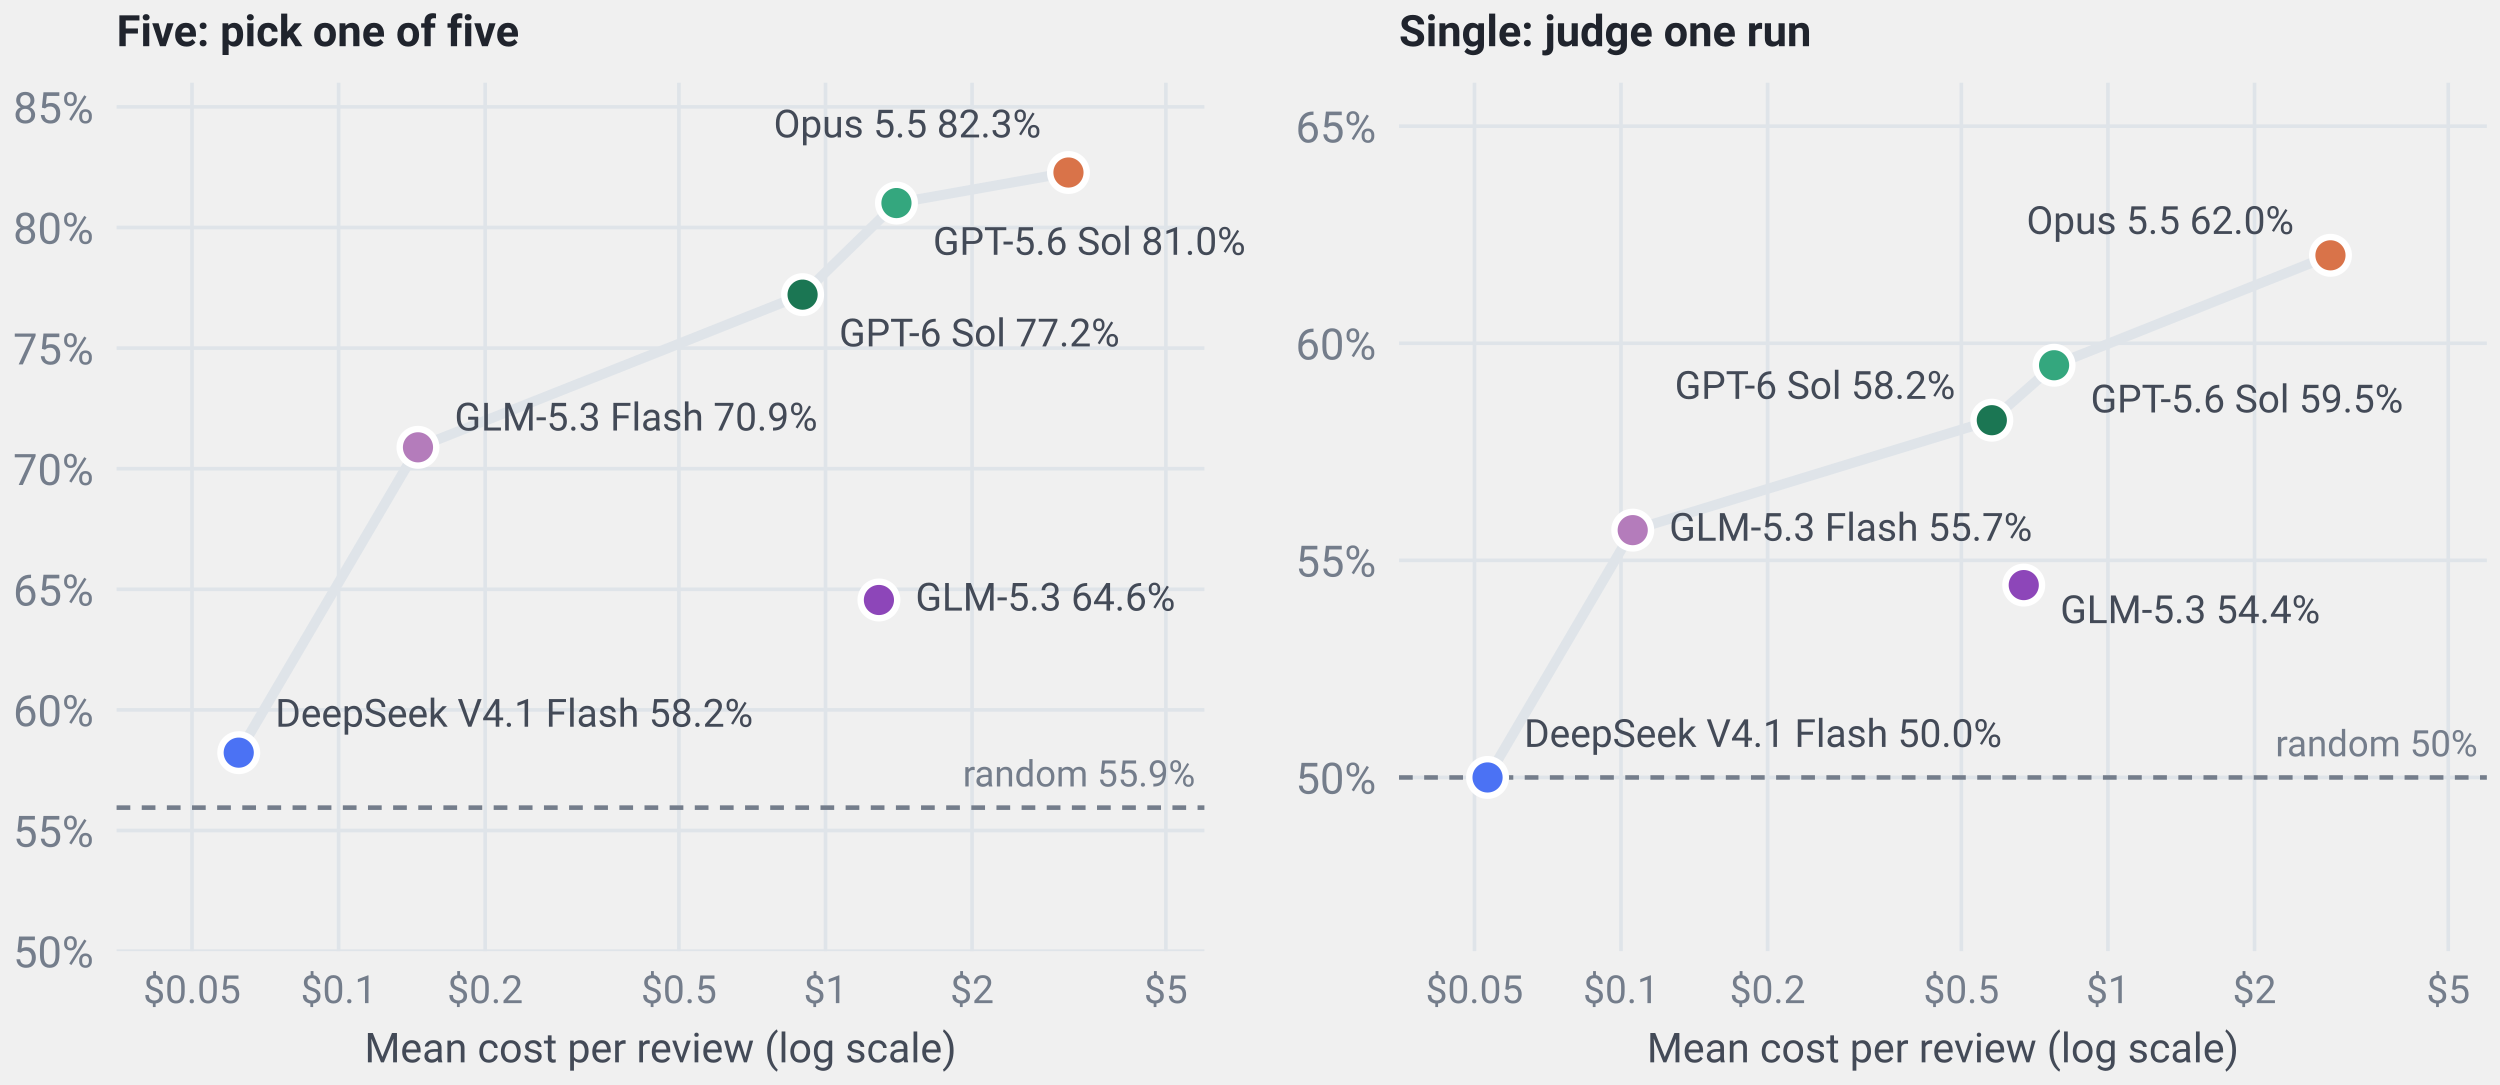
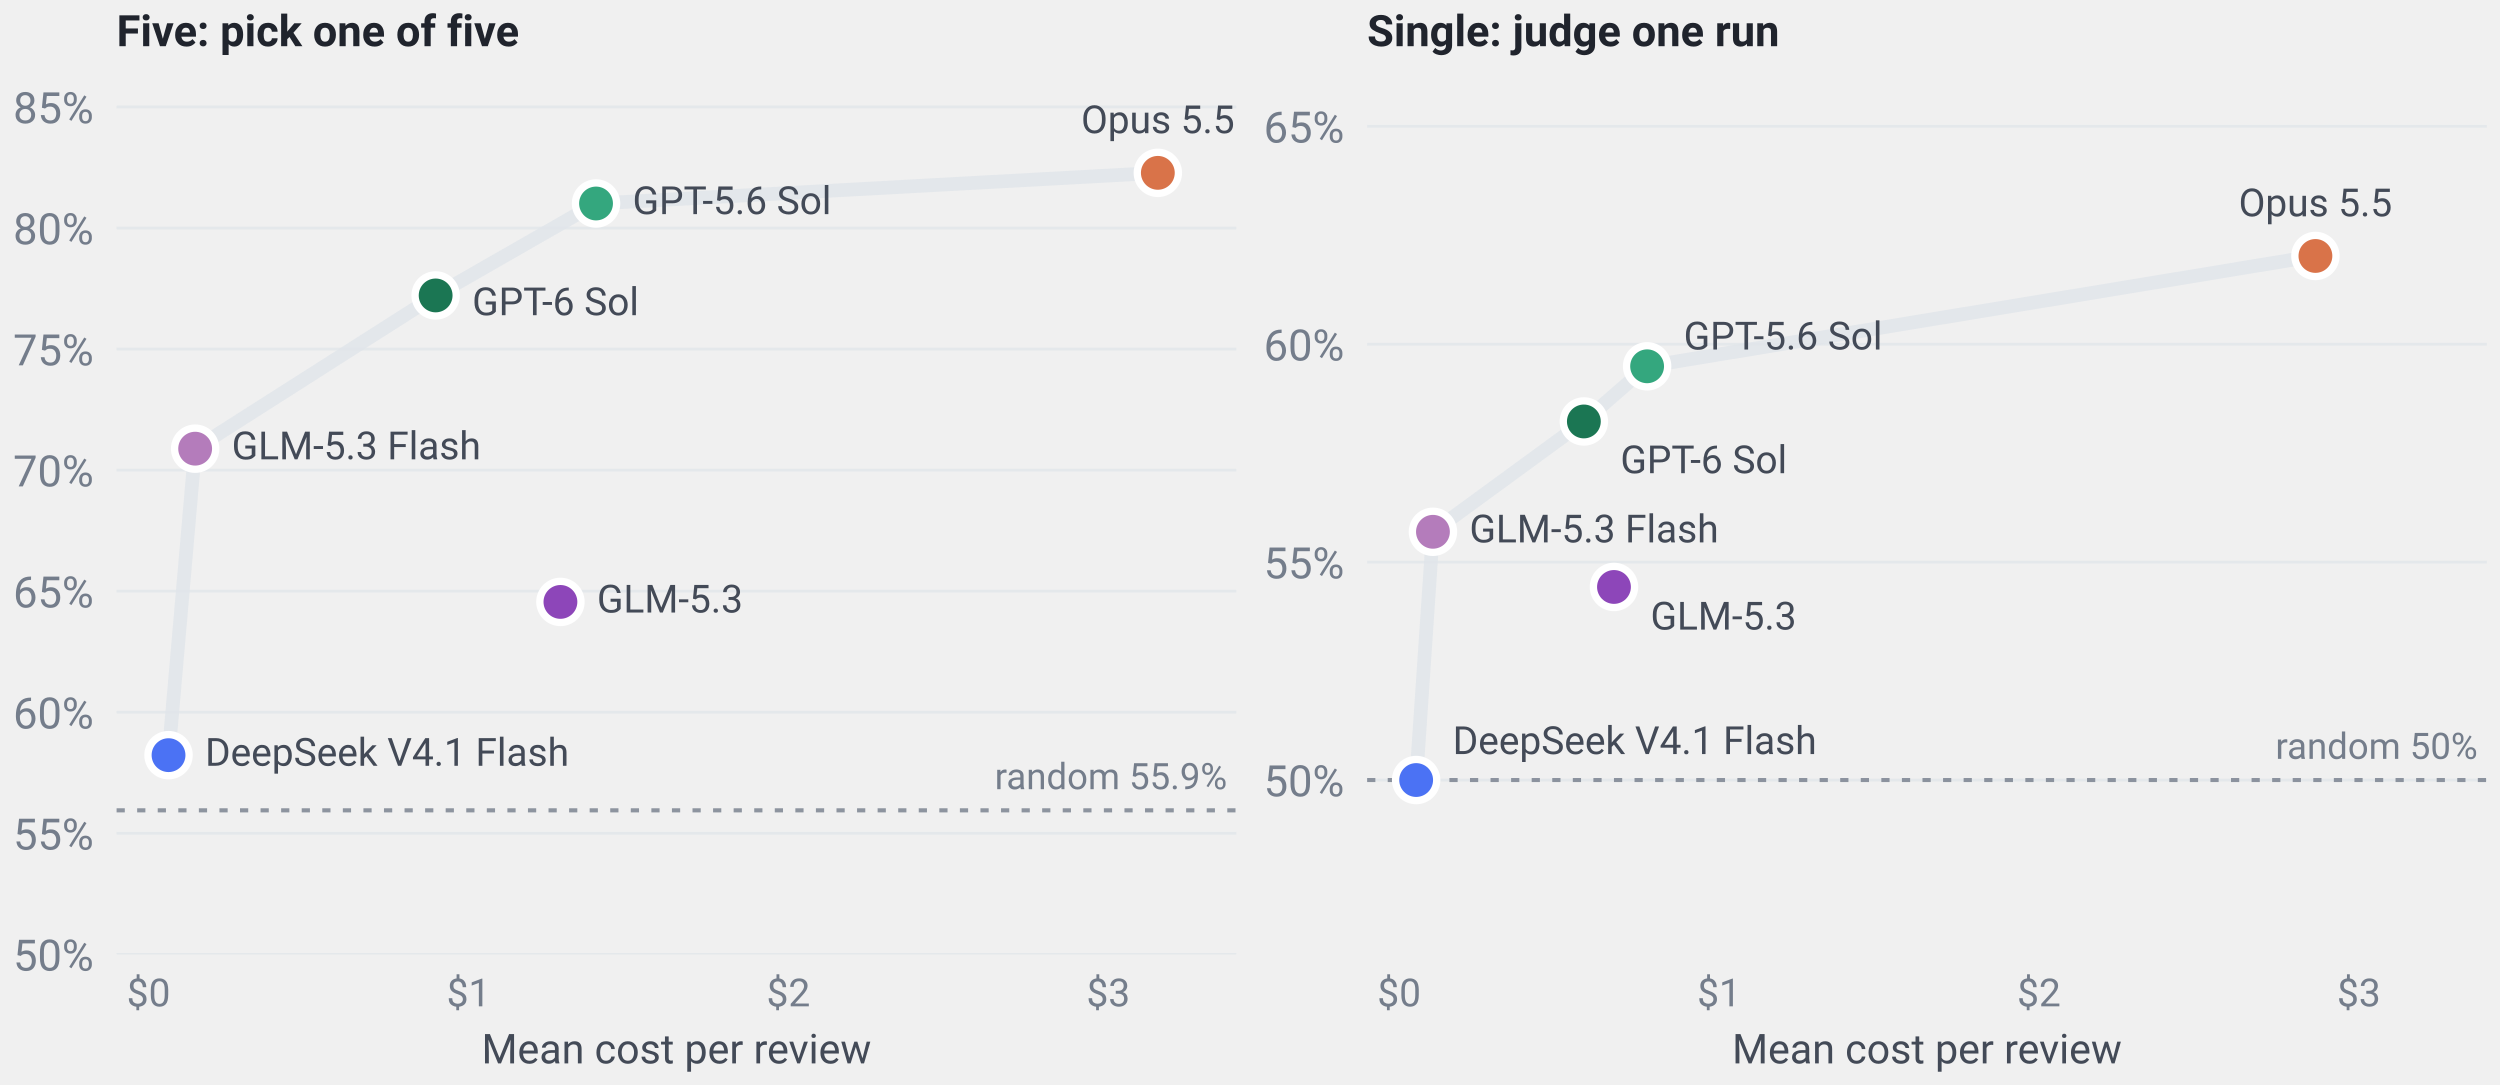
<svg xmlns="http://www.w3.org/2000/svg" xmlns:xlink="http://www.w3.org/1999/xlink" width="546.96pt" height="237.36pt" viewBox="0 0 546.96 237.36" version="1.1">
  <defs>
    <style type="text/css">*{stroke-linejoin: round; stroke-linecap: butt}</style>
  </defs>
  <g id="figure_1">
    <g id="patch_1">
      <path d="M 0 237.36  L 546.96 237.36  L 546.96 0  L 0 0  L 0 237.36  z " style="fill: none" />
    </g>
    <g id="axes_1">
      <g id="patch_2">
-         <path d="M 25.508 208.092  L 263.504 208.092  L 263.504 18.103  L 25.508 18.103  L 25.508 208.092  z " style="fill: none" />
+         <path d="M 25.508 208.8  L 270.48 208.8  L 270.48 18.103  L 25.508 18.103  L 25.508 208.8  z " style="fill: none" />
      </g>
      <g id="matplotlib.axis_1">
        <g id="xtick_1">
-           <g id="line2d_1">
-             <path d="M 42.01 208.092  L 42.01 18.103  " clip-path="url(#pd3597e7e5f)" style="fill: none; stroke: #dfe4e9; stroke-width: 0.8; stroke-linecap: square" />
-           </g>
+           <g id="line2d_1" />
+           <g id="text_1">
+             <text style="font-size: 8.5px; font-family: 'Roboto'; text-anchor: middle; fill: #747d8b" x="32.508" y="220.175" transform="rotate(-0 32.50761 220.1748)">$0</text>
+           </g>
+         </g>
+         <g id="xtick_2">
          <g id="line2d_2" />
-           <g id="text_1">
-             <text style="font-size: 8.5px; font-family: 'Roboto'; text-anchor: middle; fill: #747d8b" x="42.01" y="219.467" transform="rotate(-0 42.01004 219.4675)">$0.05</text>
-           </g>
-         </g>
-         <g id="xtick_2">
-           <g id="line2d_3">
-             <path d="M 74.079 208.092  L 74.079 18.103  " clip-path="url(#pd3597e7e5f)" style="fill: none; stroke: #dfe4e9; stroke-width: 0.8; stroke-linecap: square" />
-           </g>
+           <g id="text_2">
+             <text style="font-size: 8.5px; font-family: 'Roboto'; text-anchor: middle; fill: #747d8b" x="102.499" y="220.175" transform="rotate(-0 102.4993 220.1748)">$1</text>
+           </g>
+         </g>
+         <g id="xtick_3">
+           <g id="line2d_3" />
+           <g id="text_3">
+             <text style="font-size: 8.5px; font-family: 'Roboto'; text-anchor: middle; fill: #747d8b" x="172.491" y="220.175" transform="rotate(-0 172.4911 220.1748)">$2</text>
+           </g>
+         </g>
+         <g id="xtick_4">
          <g id="line2d_4" />
-           <g id="text_2">
-             <text style="font-size: 8.5px; font-family: 'Roboto'; text-anchor: middle; fill: #747d8b" x="74.079" y="219.467" transform="rotate(-0 74.07858 219.4675)">$0.1</text>
-           </g>
-         </g>
-         <g id="xtick_3">
-           <g id="line2d_5">
-             <path d="M 106.147 208.092  L 106.147 18.103  " clip-path="url(#pd3597e7e5f)" style="fill: none; stroke: #dfe4e9; stroke-width: 0.8; stroke-linecap: square" />
-           </g>
-           <g id="line2d_6" />
-           <g id="text_3">
-             <text style="font-size: 8.5px; font-family: 'Roboto'; text-anchor: middle; fill: #747d8b" x="106.147" y="219.467" transform="rotate(-0 106.1471 219.4675)">$0.2</text>
-           </g>
-         </g>
-         <g id="xtick_4">
-           <g id="line2d_7">
-             <path d="M 148.539 208.092  L 148.539 18.103  " clip-path="url(#pd3597e7e5f)" style="fill: none; stroke: #dfe4e9; stroke-width: 0.8; stroke-linecap: square" />
-           </g>
-           <g id="line2d_8" />
          <g id="text_4">
-             <text style="font-size: 8.5px; font-family: 'Roboto'; text-anchor: middle; fill: #747d8b" x="148.539" y="219.467" transform="rotate(-0 148.5394 219.4675)">$0.5</text>
-           </g>
-         </g>
-         <g id="xtick_5">
-           <g id="line2d_9">
-             <path d="M 180.608 208.092  L 180.608 18.103  " clip-path="url(#pd3597e7e5f)" style="fill: none; stroke: #dfe4e9; stroke-width: 0.8; stroke-linecap: square" />
-           </g>
-           <g id="line2d_10" />
-           <g id="text_5">
-             <text style="font-size: 8.5px; font-family: 'Roboto'; text-anchor: middle; fill: #747d8b" x="180.608" y="219.467" transform="rotate(-0 180.6079 219.4675)">$1</text>
-           </g>
-         </g>
-         <g id="xtick_6">
-           <g id="line2d_11">
-             <path d="M 212.676 208.092  L 212.676 18.103  " clip-path="url(#pd3597e7e5f)" style="fill: none; stroke: #dfe4e9; stroke-width: 0.8; stroke-linecap: square" />
-           </g>
-           <g id="line2d_12" />
-           <g id="text_6">
-             <text style="font-size: 8.5px; font-family: 'Roboto'; text-anchor: middle; fill: #747d8b" x="212.676" y="219.467" transform="rotate(-0 212.6765 219.4675)">$2</text>
-           </g>
-         </g>
-         <g id="xtick_7">
-           <g id="line2d_13">
-             <path d="M 255.069 208.092  L 255.069 18.103  " clip-path="url(#pd3597e7e5f)" style="fill: none; stroke: #dfe4e9; stroke-width: 0.8; stroke-linecap: square" />
-           </g>
-           <g id="line2d_14" />
-           <g id="text_7">
-             <text style="font-size: 8.5px; font-family: 'Roboto'; text-anchor: middle; fill: #747d8b" x="255.069" y="219.467" transform="rotate(-0 255.0688 219.4675)">$5</text>
-           </g>
-         </g>
-         <g id="text_8">
-           <text style="font-size: 9px; font-family: 'Roboto'; text-anchor: middle; fill: #434a57" x="144.506" y="232.414" transform="rotate(-0 144.5062 232.4137)">Mean cost per review (log scale)</text>
+             <text style="font-size: 8.5px; font-family: 'Roboto'; text-anchor: middle; fill: #747d8b" x="242.483" y="220.175" transform="rotate(-0 242.4828 220.1748)">$3</text>
+           </g>
+         </g>
+         <g id="text_5">
+           <text style="font-size: 9px; font-family: 'Roboto'; text-anchor: middle; fill: #434a57" x="147.994" y="232.651" transform="rotate(-0 147.994 232.6514)">Mean cost per review</text>
        </g>
      </g>
      <g id="matplotlib.axis_2">
        <g id="ytick_1">
+           <g id="line2d_5">
+             <path d="M 25.508 208.8  L 270.48 208.8  " clip-path="url(#pd7e010191a)" style="fill: none; stroke: #dfe4e9; stroke-opacity: 0.7; stroke-width: 0.6; stroke-linecap: square" />
+           </g>
+           <g id="line2d_6" />
+           <g id="text_6">
+             <text style="font-size: 9.5px; font-family: 'Roboto'; text-anchor: end; fill: #747d8b" x="20.508" y="212.362" transform="rotate(-0 20.50844 212.3623)">50%</text>
+           </g>
+         </g>
+         <g id="ytick_2">
+           <g id="line2d_7">
+             <path d="M 25.508 182.314  L 270.48 182.314  " clip-path="url(#pd7e010191a)" style="fill: none; stroke: #dfe4e9; stroke-opacity: 0.7; stroke-width: 0.6; stroke-linecap: square" />
+           </g>
+           <g id="line2d_8" />
+           <g id="text_7">
+             <text style="font-size: 9.5px; font-family: 'Roboto'; text-anchor: end; fill: #747d8b" x="20.508" y="185.877" transform="rotate(-0 20.50844 185.8767)">55%</text>
+           </g>
+         </g>
+         <g id="ytick_3">
+           <g id="line2d_9">
+             <path d="M 25.508 155.828  L 270.48 155.828  " clip-path="url(#pd7e010191a)" style="fill: none; stroke: #dfe4e9; stroke-opacity: 0.7; stroke-width: 0.6; stroke-linecap: square" />
+           </g>
+           <g id="line2d_10" />
+           <g id="text_8">
+             <text style="font-size: 9.5px; font-family: 'Roboto'; text-anchor: end; fill: #747d8b" x="20.508" y="159.391" transform="rotate(-0 20.50844 159.391)">60%</text>
+           </g>
+         </g>
+         <g id="ytick_4">
+           <g id="line2d_11">
+             <path d="M 25.508 129.343  L 270.48 129.343  " clip-path="url(#pd7e010191a)" style="fill: none; stroke: #dfe4e9; stroke-opacity: 0.7; stroke-width: 0.6; stroke-linecap: square" />
+           </g>
+           <g id="line2d_12" />
+           <g id="text_9">
+             <text style="font-size: 9.5px; font-family: 'Roboto'; text-anchor: end; fill: #747d8b" x="20.508" y="132.905" transform="rotate(-0 20.50844 132.9053)">65%</text>
+           </g>
+         </g>
+         <g id="ytick_5">
+           <g id="line2d_13">
+             <path d="M 25.508 102.857  L 270.48 102.857  " clip-path="url(#pd7e010191a)" style="fill: none; stroke: #dfe4e9; stroke-opacity: 0.7; stroke-width: 0.6; stroke-linecap: square" />
+           </g>
+           <g id="line2d_14" />
+           <g id="text_10">
+             <text style="font-size: 9.5px; font-family: 'Roboto'; text-anchor: end; fill: #747d8b" x="20.508" y="106.42" transform="rotate(-0 20.50844 106.4196)">70%</text>
+           </g>
+         </g>
+         <g id="ytick_6">
          <g id="line2d_15">
-             <path d="M 25.508 208.092  L 263.504 208.092  " clip-path="url(#pd3597e7e5f)" style="fill: none; stroke: #dfe4e9; stroke-width: 0.8; stroke-linecap: square" />
+             <path d="M 25.508 76.371  L 270.48 76.371  " clip-path="url(#pd7e010191a)" style="fill: none; stroke: #dfe4e9; stroke-opacity: 0.7; stroke-width: 0.6; stroke-linecap: square" />
          </g>
          <g id="line2d_16" />
-           <g id="text_9">
-             <text style="font-size: 9.5px; font-family: 'Roboto'; text-anchor: end; fill: #747d8b" x="20.508" y="211.655" transform="rotate(-0 20.50844 211.655)">50%</text>
-           </g>
-         </g>
-         <g id="ytick_2">
+           <g id="text_11">
+             <text style="font-size: 9.5px; font-family: 'Roboto'; text-anchor: end; fill: #747d8b" x="20.508" y="79.934" transform="rotate(-0 20.50844 79.93395)">75%</text>
+           </g>
+         </g>
+         <g id="ytick_7">
          <g id="line2d_17">
-             <path d="M 25.508 181.705  L 263.504 181.705  " clip-path="url(#pd3597e7e5f)" style="fill: none; stroke: #dfe4e9; stroke-width: 0.8; stroke-linecap: square" />
+             <path d="M 25.508 49.886  L 270.48 49.886  " clip-path="url(#pd7e010191a)" style="fill: none; stroke: #dfe4e9; stroke-opacity: 0.7; stroke-width: 0.6; stroke-linecap: square" />
          </g>
          <g id="line2d_18" />
-           <g id="text_10">
-             <text style="font-size: 9.5px; font-family: 'Roboto'; text-anchor: end; fill: #747d8b" x="20.508" y="185.268" transform="rotate(-0 20.50844 185.2676)">55%</text>
-           </g>
-         </g>
-         <g id="ytick_3">
+           <g id="text_12">
+             <text style="font-size: 9.5px; font-family: 'Roboto'; text-anchor: end; fill: #747d8b" x="20.508" y="53.448" transform="rotate(-0 20.50844 53.44828)">80%</text>
+           </g>
+         </g>
+         <g id="ytick_8">
          <g id="line2d_19">
-             <path d="M 25.508 155.318  L 263.504 155.318  " clip-path="url(#pd3597e7e5f)" style="fill: none; stroke: #dfe4e9; stroke-width: 0.8; stroke-linecap: square" />
+             <path d="M 25.508 23.4  L 270.48 23.4  " clip-path="url(#pd7e010191a)" style="fill: none; stroke: #dfe4e9; stroke-opacity: 0.7; stroke-width: 0.6; stroke-linecap: square" />
          </g>
          <g id="line2d_20" />
-           <g id="text_11">
-             <text style="font-size: 9.5px; font-family: 'Roboto'; text-anchor: end; fill: #747d8b" x="20.508" y="158.88" transform="rotate(-0 20.50844 158.8801)">60%</text>
-           </g>
-         </g>
-         <g id="ytick_4">
-           <g id="line2d_21">
-             <path d="M 25.508 128.93  L 263.504 128.93  " clip-path="url(#pd3597e7e5f)" style="fill: none; stroke: #dfe4e9; stroke-width: 0.8; stroke-linecap: square" />
-           </g>
-           <g id="line2d_22" />
-           <g id="text_12">
-             <text style="font-size: 9.5px; font-family: 'Roboto'; text-anchor: end; fill: #747d8b" x="20.508" y="132.493" transform="rotate(-0 20.50844 132.4927)">65%</text>
-           </g>
-         </g>
-         <g id="ytick_5">
-           <g id="line2d_23">
-             <path d="M 25.508 102.543  L 263.504 102.543  " clip-path="url(#pd3597e7e5f)" style="fill: none; stroke: #dfe4e9; stroke-width: 0.8; stroke-linecap: square" />
-           </g>
-           <g id="line2d_24" />
          <g id="text_13">
-             <text style="font-size: 9.5px; font-family: 'Roboto'; text-anchor: end; fill: #747d8b" x="20.508" y="106.105" transform="rotate(-0 20.50844 106.1053)">70%</text>
-           </g>
-         </g>
-         <g id="ytick_6">
-           <g id="line2d_25">
-             <path d="M 25.508 76.155  L 263.504 76.155  " clip-path="url(#pd3597e7e5f)" style="fill: none; stroke: #dfe4e9; stroke-width: 0.8; stroke-linecap: square" />
-           </g>
-           <g id="line2d_26" />
-           <g id="text_14">
-             <text style="font-size: 9.5px; font-family: 'Roboto'; text-anchor: end; fill: #747d8b" x="20.508" y="79.718" transform="rotate(-0 20.50844 79.71782)">75%</text>
-           </g>
-         </g>
-         <g id="ytick_7">
-           <g id="line2d_27">
-             <path d="M 25.508 49.768  L 263.504 49.768  " clip-path="url(#pd3597e7e5f)" style="fill: none; stroke: #dfe4e9; stroke-width: 0.8; stroke-linecap: square" />
-           </g>
-           <g id="line2d_28" />
-           <g id="text_15">
-             <text style="font-size: 9.5px; font-family: 'Roboto'; text-anchor: end; fill: #747d8b" x="20.508" y="53.33" transform="rotate(-0 20.50844 53.33039)">80%</text>
-           </g>
-         </g>
-         <g id="ytick_8">
-           <g id="line2d_29">
-             <path d="M 25.508 23.38  L 263.504 23.38  " clip-path="url(#pd3597e7e5f)" style="fill: none; stroke: #dfe4e9; stroke-width: 0.8; stroke-linecap: square" />
-           </g>
-           <g id="line2d_30" />
-           <g id="text_16">
-             <text style="font-size: 9.5px; font-family: 'Roboto'; text-anchor: end; fill: #747d8b" x="20.508" y="26.943" transform="rotate(-0 20.50844 26.94296)">85%</text>
-           </g>
-         </g>
-       </g>
-       <g id="line2d_31">
-         <path d="M 52.231 164.67  L 91.448 97.867  L 175.594 64.465  L 196.131 44.424  L 233.763 37.743  " clip-path="url(#pd3597e7e5f)" style="fill: none; stroke: #dfe4e9; stroke-width: 2.2; stroke-linecap: round" />
-       </g>
-       <g id="line2d_32">
-         <path d="M 25.508 176.695  L 263.504 176.695  " clip-path="url(#pd3597e7e5f)" style="fill: none; stroke-dasharray: 3,2.5; stroke-dashoffset: 0; stroke: #747d8b" />
+             <text style="font-size: 9.5px; font-family: 'Roboto'; text-anchor: end; fill: #747d8b" x="20.508" y="26.963" transform="rotate(-0 20.50844 26.9626)">85%</text>
+           </g>
+         </g>
+       </g>
+       <g id="line2d_21">
+         <path d="M 36.872 165.216  L 42.696 98.163  L 95.311 64.637  L 130.403 44.522  L 253.317 37.816  " clip-path="url(#pd7e010191a)" style="fill: none; stroke: #dfe4e9; stroke-opacity: 0.8; stroke-width: 3; stroke-linecap: round" />
+       </g>
+       <g id="line2d_22">
+         <path d="M 25.508 177.285  L 270.48 177.285  " clip-path="url(#pd7e010191a)" style="fill: none; stroke-dasharray: 1.8,2.7; stroke-dashoffset: 0; stroke: #747d8b; stroke-opacity: 0.8; stroke-width: 0.9" />
+       </g>
+       <g id="text_14">
+         <text style="font-size: 8.5px; font-family: 'Roboto'; text-anchor: middle; fill: #434a57" x="253.317" y="29.141" transform="rotate(-0 253.3169 29.14058)">Opus 5.5</text>
+       </g>
+       <g id="text_15">
+         <text style="font-size: 8.5px; font-family: 'Roboto'; text-anchor: start; fill: #434a57" x="138.403" y="46.846" transform="rotate(-0 138.4029 46.84581)">GPT-5.6 Sol</text>
+       </g>
+       <g id="text_16">
+         <text style="font-size: 8.5px; font-family: 'Roboto'; text-anchor: start; fill: #434a57" x="103.311" y="68.962" transform="rotate(-0 103.3111 68.96151)">GPT-6 Sol</text>
      </g>
      <g id="text_17">
-         <text style="font-size: 8.5px; font-family: 'Roboto'; text-anchor: end; fill: #434a57" x="227.763" y="30.067" transform="rotate(-0 227.7629 30.06745)">Opus 5.5  82.3%</text>
+         <text style="font-size: 8.5px; font-family: 'Roboto'; text-anchor: start; fill: #434a57" x="50.696" y="100.488" transform="rotate(-0 50.69568 100.4877)">GLM-5.3 Flash</text>
      </g>
      <g id="text_18">
-         <text style="font-size: 8.5px; font-family: 'Roboto'; text-anchor: start; fill: #434a57" x="204.131" y="55.748" transform="rotate(-0 204.1309 55.74782)">GPT-5.6 Sol  81.0%</text>
+         <text style="font-size: 8.5px; font-family: 'Roboto'; text-anchor: start; fill: #434a57" x="130.613" y="134.014" transform="rotate(-0 130.613 134.0139)">GLM-5.3</text>
      </g>
      <g id="text_19">
-         <text style="font-size: 8.5px; font-family: 'Roboto'; text-anchor: start; fill: #434a57" x="183.594" y="75.789" transform="rotate(-0 183.5944 75.78891)">GPT-6 Sol  77.2%</text>
+         <text style="font-size: 8.5px; font-family: 'Roboto'; text-anchor: start; fill: #434a57" x="44.872" y="167.54" transform="rotate(-0 44.87235 167.54)">DeepSeek V4.1 Flash</text>
      </g>
      <g id="text_20">
-         <text style="font-size: 8.5px; font-family: 'Roboto'; text-anchor: start; fill: #434a57" x="99.448" y="94.191" transform="rotate(-0 99.44766 94.19072)">GLM-5.3 Flash  70.9%</text>
+         <text style="font-size: 8px; font-family: 'Roboto'; text-anchor: end; fill: #747d8b" x="268.48" y="172.66" transform="rotate(-0 268.4795 172.6602)">random 55.9%</text>
      </g>
      <g id="text_21">
-         <text style="font-size: 8.5px; font-family: 'Roboto'; text-anchor: start; fill: #434a57" x="200.295" y="133.593" transform="rotate(-0 200.2946 133.5925)">GLM-5.3  64.6%</text>
-       </g>
-       <g id="text_22">
-         <text style="font-size: 8.5px; font-family: 'Roboto'; text-anchor: start; fill: #434a57" x="60.231" y="158.994" transform="rotate(-0 60.23062 158.9943)">DeepSeek V4.1 Flash  58.2%</text>
-       </g>
-       <g id="text_23">
-         <text style="font-size: 8px; font-family: 'Roboto'; text-anchor: end; fill: #747d8b" x="261.504" y="172.07" transform="rotate(-0 261.5039 172.0698)">random 55.9%</text>
-       </g>
-       <g id="text_24">
        <text style="font-weight: 700; font-size: 9.5px; font-family: 'Roboto'; text-anchor: start; fill: #20242d" x="25.508" y="10.103" transform="rotate(-0 25.50844 10.10297)">Five: pick one of five</text>
      </g>
-       <g id="line2d_33">
-         <defs>
-           <path id="m2a4c1c6074" d="M 0 4  C 1.061 4 2.078 3.579 2.828 2.828  C 3.579 2.078 4 1.061 4 0  C 4 -1.061 3.579 -2.078 2.828 -2.828  C 2.078 -3.579 1.061 -4 0 -4  C -1.061 -4 -2.078 -3.579 -2.828 -2.828  C -3.579 -2.078 -4 -1.061 -4 0  C -4 1.061 -3.579 2.078 -2.828 2.828  C -2.078 3.579 -1.061 4 0 4  z " style="stroke: #ffffff; stroke-width: 1.4" />
-         </defs>
-         <g clip-path="url(#pd3597e7e5f)">
-           <use xlink:href="#m2a4c1c6074" x="233.763" y="37.743" style="fill: #d97349; stroke: #ffffff; stroke-width: 1.4" />
-         </g>
-       </g>
-       <g id="line2d_34">
-         <defs>
-           <path id="m17bcc3933e" d="M 0 4  C 1.061 4 2.078 3.579 2.828 2.828  C 3.579 2.078 4 1.061 4 0  C 4 -1.061 3.579 -2.078 2.828 -2.828  C 2.078 -3.579 1.061 -4 0 -4  C -1.061 -4 -2.078 -3.579 -2.828 -2.828  C -3.579 -2.078 -4 -1.061 -4 0  C -4 1.061 -3.579 2.078 -2.828 2.828  C -2.078 3.579 -1.061 4 0 4  z " style="stroke: #ffffff; stroke-width: 1.4" />
-         </defs>
-         <g clip-path="url(#pd3597e7e5f)">
-           <use xlink:href="#m17bcc3933e" x="196.131" y="44.424" style="fill: #34a77e; stroke: #ffffff; stroke-width: 1.4" />
-         </g>
-       </g>
-       <g id="line2d_35">
-         <defs>
-           <path id="m2477652709" d="M 0 4  C 1.061 4 2.078 3.579 2.828 2.828  C 3.579 2.078 4 1.061 4 0  C 4 -1.061 3.579 -2.078 2.828 -2.828  C 2.078 -3.579 1.061 -4 0 -4  C -1.061 -4 -2.078 -3.579 -2.828 -2.828  C -3.579 -2.078 -4 -1.061 -4 0  C -4 1.061 -3.579 2.078 -2.828 2.828  C -2.078 3.579 -1.061 4 0 4  z " style="stroke: #ffffff; stroke-width: 1.4" />
-         </defs>
-         <g clip-path="url(#pd3597e7e5f)">
-           <use xlink:href="#m2477652709" x="175.594" y="64.465" style="fill: #1b7653; stroke: #ffffff; stroke-width: 1.4" />
-         </g>
-       </g>
-       <g id="line2d_36">
-         <defs>
-           <path id="mf86cab892e" d="M 0 4  C 1.061 4 2.078 3.579 2.828 2.828  C 3.579 2.078 4 1.061 4 0  C 4 -1.061 3.579 -2.078 2.828 -2.828  C 2.078 -3.579 1.061 -4 0 -4  C -1.061 -4 -2.078 -3.579 -2.828 -2.828  C -3.579 -2.078 -4 -1.061 -4 0  C -4 1.061 -3.579 2.078 -2.828 2.828  C -2.078 3.579 -1.061 4 0 4  z " style="stroke: #ffffff; stroke-width: 1.4" />
-         </defs>
-         <g clip-path="url(#pd3597e7e5f)">
-           <use xlink:href="#mf86cab892e" x="91.448" y="97.867" style="fill: #b47cbb; stroke: #ffffff; stroke-width: 1.4" />
-         </g>
-       </g>
-       <g id="line2d_37">
-         <defs>
-           <path id="me09f263c9c" d="M 0 4  C 1.061 4 2.078 3.579 2.828 2.828  C 3.579 2.078 4 1.061 4 0  C 4 -1.061 3.579 -2.078 2.828 -2.828  C 2.078 -3.579 1.061 -4 0 -4  C -1.061 -4 -2.078 -3.579 -2.828 -2.828  C -3.579 -2.078 -4 -1.061 -4 0  C -4 1.061 -3.579 2.078 -2.828 2.828  C -2.078 3.579 -1.061 4 0 4  z " style="stroke: #ffffff; stroke-width: 1.4" />
-         </defs>
-         <g clip-path="url(#pd3597e7e5f)">
-           <use xlink:href="#me09f263c9c" x="192.295" y="131.268" style="fill: #8d46b9; stroke: #ffffff; stroke-width: 1.4" />
-         </g>
-       </g>
-       <g id="line2d_38">
-         <defs>
-           <path id="m802fe01a2c" d="M 0 4  C 1.061 4 2.078 3.579 2.828 2.828  C 3.579 2.078 4 1.061 4 0  C 4 -1.061 3.579 -2.078 2.828 -2.828  C 2.078 -3.579 1.061 -4 0 -4  C -1.061 -4 -2.078 -3.579 -2.828 -2.828  C -3.579 -2.078 -4 -1.061 -4 0  C -4 1.061 -3.579 2.078 -2.828 2.828  C -2.078 3.579 -1.061 4 0 4  z " style="stroke: #ffffff; stroke-width: 1.4" />
-         </defs>
-         <g clip-path="url(#pd3597e7e5f)">
-           <use xlink:href="#m802fe01a2c" x="52.231" y="164.67" style="fill: #4b72f4; stroke: #ffffff; stroke-width: 1.4" />
+       <g id="line2d_23">
+         <defs>
+           <path id="m9ffd0ecaab" d="M 0 4.5  C 1.193 4.5 2.338 4.026 3.182 3.182  C 4.026 2.338 4.5 1.193 4.5 0  C 4.5 -1.193 4.026 -2.338 3.182 -3.182  C 2.338 -4.026 1.193 -4.5 0 -4.5  C -1.193 -4.5 -2.338 -4.026 -3.182 -3.182  C -4.026 -2.338 -4.5 -1.193 -4.5 0  C -4.5 1.193 -4.026 2.338 -3.182 3.182  C -2.338 4.026 -1.193 4.5 0 4.5  z " style="stroke: #ffffff; stroke-width: 1.6" />
+         </defs>
+         <g clip-path="url(#pd7e010191a)">
+           <use xlink:href="#m9ffd0ecaab" x="253.317" y="37.816" style="fill: #d97349; stroke: #ffffff; stroke-width: 1.6" />
+         </g>
+       </g>
+       <g id="line2d_24">
+         <defs>
+           <path id="m13cd958c74" d="M 0 4.5  C 1.193 4.5 2.338 4.026 3.182 3.182  C 4.026 2.338 4.5 1.193 4.5 0  C 4.5 -1.193 4.026 -2.338 3.182 -3.182  C 2.338 -4.026 1.193 -4.5 0 -4.5  C -1.193 -4.5 -2.338 -4.026 -3.182 -3.182  C -4.026 -2.338 -4.5 -1.193 -4.5 0  C -4.5 1.193 -4.026 2.338 -3.182 3.182  C -2.338 4.026 -1.193 4.5 0 4.5  z " style="stroke: #ffffff; stroke-width: 1.6" />
+         </defs>
+         <g clip-path="url(#pd7e010191a)">
+           <use xlink:href="#m13cd958c74" x="130.403" y="44.522" style="fill: #34a77e; stroke: #ffffff; stroke-width: 1.6" />
+         </g>
+       </g>
+       <g id="line2d_25">
+         <defs>
+           <path id="mb62a925a73" d="M 0 4.5  C 1.193 4.5 2.338 4.026 3.182 3.182  C 4.026 2.338 4.5 1.193 4.5 0  C 4.5 -1.193 4.026 -2.338 3.182 -3.182  C 2.338 -4.026 1.193 -4.5 0 -4.5  C -1.193 -4.5 -2.338 -4.026 -3.182 -3.182  C -4.026 -2.338 -4.5 -1.193 -4.5 0  C -4.5 1.193 -4.026 2.338 -3.182 3.182  C -2.338 4.026 -1.193 4.5 0 4.5  z " style="stroke: #ffffff; stroke-width: 1.6" />
+         </defs>
+         <g clip-path="url(#pd7e010191a)">
+           <use xlink:href="#mb62a925a73" x="95.311" y="64.637" style="fill: #1b7653; stroke: #ffffff; stroke-width: 1.6" />
+         </g>
+       </g>
+       <g id="line2d_26">
+         <defs>
+           <path id="m18b54115bc" d="M 0 4.5  C 1.193 4.5 2.338 4.026 3.182 3.182  C 4.026 2.338 4.5 1.193 4.5 0  C 4.5 -1.193 4.026 -2.338 3.182 -3.182  C 2.338 -4.026 1.193 -4.5 0 -4.5  C -1.193 -4.5 -2.338 -4.026 -3.182 -3.182  C -4.026 -2.338 -4.5 -1.193 -4.5 0  C -4.5 1.193 -4.026 2.338 -3.182 3.182  C -2.338 4.026 -1.193 4.5 0 4.5  z " style="stroke: #ffffff; stroke-width: 1.6" />
+         </defs>
+         <g clip-path="url(#pd7e010191a)">
+           <use xlink:href="#m18b54115bc" x="42.696" y="98.163" style="fill: #b47cbb; stroke: #ffffff; stroke-width: 1.6" />
+         </g>
+       </g>
+       <g id="line2d_27">
+         <defs>
+           <path id="meabad42eac" d="M 0 4.5  C 1.193 4.5 2.338 4.026 3.182 3.182  C 4.026 2.338 4.5 1.193 4.5 0  C 4.5 -1.193 4.026 -2.338 3.182 -3.182  C 2.338 -4.026 1.193 -4.5 0 -4.5  C -1.193 -4.5 -2.338 -4.026 -3.182 -3.182  C -4.026 -2.338 -4.5 -1.193 -4.5 0  C -4.5 1.193 -4.026 2.338 -3.182 3.182  C -2.338 4.026 -1.193 4.5 0 4.5  z " style="stroke: #ffffff; stroke-width: 1.6" />
+         </defs>
+         <g clip-path="url(#pd7e010191a)">
+           <use xlink:href="#meabad42eac" x="122.613" y="131.69" style="fill: #8d46b9; stroke: #ffffff; stroke-width: 1.6" />
+         </g>
+       </g>
+       <g id="line2d_28">
+         <defs>
+           <path id="md6233e1077" d="M 0 4.5  C 1.193 4.5 2.338 4.026 3.182 3.182  C 4.026 2.338 4.5 1.193 4.5 0  C 4.5 -1.193 4.026 -2.338 3.182 -3.182  C 2.338 -4.026 1.193 -4.5 0 -4.5  C -1.193 -4.5 -2.338 -4.026 -3.182 -3.182  C -4.026 -2.338 -4.5 -1.193 -4.5 0  C -4.5 1.193 -4.026 2.338 -3.182 3.182  C -2.338 4.026 -1.193 4.5 0 4.5  z " style="stroke: #ffffff; stroke-width: 1.6" />
+         </defs>
+         <g clip-path="url(#pd7e010191a)">
+           <use xlink:href="#md6233e1077" x="36.872" y="165.216" style="fill: #4b72f4; stroke: #ffffff; stroke-width: 1.6" />
        </g>
      </g>
    </g>
    <g id="axes_2">
      <g id="patch_3">
-         <path d="M 306.084 208.092  L 544.08 208.092  L 544.08 18.103  L 306.084 18.103  L 306.084 208.092  z " style="fill: none" />
+         <path d="M 299.108 208.8  L 544.08 208.8  L 544.08 18.103  L 299.108 18.103  L 299.108 208.8  z " style="fill: none" />
      </g>
      <g id="matplotlib.axis_3">
+         <g id="xtick_5">
+           <g id="line2d_29" />
+           <g id="text_22">
+             <text style="font-size: 8.5px; font-family: 'Roboto'; text-anchor: middle; fill: #747d8b" x="306.108" y="220.175" transform="rotate(-0 306.1076 220.1748)">$0</text>
+           </g>
+         </g>
+         <g id="xtick_6">
+           <g id="line2d_30" />
+           <g id="text_23">
+             <text style="font-size: 8.5px; font-family: 'Roboto'; text-anchor: middle; fill: #747d8b" x="376.099" y="220.175" transform="rotate(-0 376.0993 220.1748)">$1</text>
+           </g>
+         </g>
+         <g id="xtick_7">
+           <g id="line2d_31" />
+           <g id="text_24">
+             <text style="font-size: 8.5px; font-family: 'Roboto'; text-anchor: middle; fill: #747d8b" x="446.091" y="220.175" transform="rotate(-0 446.0911 220.1748)">$2</text>
+           </g>
+         </g>
        <g id="xtick_8">
-           <g id="line2d_39">
-             <path d="M 322.586 208.092  L 322.586 18.103  " clip-path="url(#pea984b75f1)" style="fill: none; stroke: #dfe4e9; stroke-width: 0.8; stroke-linecap: square" />
-           </g>
-           <g id="line2d_40" />
+           <g id="line2d_32" />
          <g id="text_25">
-             <text style="font-size: 8.5px; font-family: 'Roboto'; text-anchor: middle; fill: #747d8b" x="322.586" y="219.467" transform="rotate(-0 322.5857 219.4675)">$0.05</text>
-           </g>
-         </g>
-         <g id="xtick_9">
-           <g id="line2d_41">
-             <path d="M 354.654 208.092  L 354.654 18.103  " clip-path="url(#pea984b75f1)" style="fill: none; stroke: #dfe4e9; stroke-width: 0.8; stroke-linecap: square" />
-           </g>
-           <g id="line2d_42" />
-           <g id="text_26">
-             <text style="font-size: 8.5px; font-family: 'Roboto'; text-anchor: middle; fill: #747d8b" x="354.654" y="219.467" transform="rotate(-0 354.6542 219.4675)">$0.1</text>
-           </g>
-         </g>
-         <g id="xtick_10">
-           <g id="line2d_43">
-             <path d="M 386.723 208.092  L 386.723 18.103  " clip-path="url(#pea984b75f1)" style="fill: none; stroke: #dfe4e9; stroke-width: 0.8; stroke-linecap: square" />
-           </g>
-           <g id="line2d_44" />
-           <g id="text_27">
-             <text style="font-size: 8.5px; font-family: 'Roboto'; text-anchor: middle; fill: #747d8b" x="386.723" y="219.467" transform="rotate(-0 386.7227 219.4675)">$0.2</text>
-           </g>
-         </g>
-         <g id="xtick_11">
-           <g id="line2d_45">
-             <path d="M 429.115 208.092  L 429.115 18.103  " clip-path="url(#pea984b75f1)" style="fill: none; stroke: #dfe4e9; stroke-width: 0.8; stroke-linecap: square" />
-           </g>
-           <g id="line2d_46" />
-           <g id="text_28">
-             <text style="font-size: 8.5px; font-family: 'Roboto'; text-anchor: middle; fill: #747d8b" x="429.115" y="219.467" transform="rotate(-0 429.115 219.4675)">$0.5</text>
-           </g>
-         </g>
-         <g id="xtick_12">
-           <g id="line2d_47">
-             <path d="M 461.184 208.092  L 461.184 18.103  " clip-path="url(#pea984b75f1)" style="fill: none; stroke: #dfe4e9; stroke-width: 0.8; stroke-linecap: square" />
-           </g>
-           <g id="line2d_48" />
-           <g id="text_29">
-             <text style="font-size: 8.5px; font-family: 'Roboto'; text-anchor: middle; fill: #747d8b" x="461.184" y="219.467" transform="rotate(-0 461.1836 219.4675)">$1</text>
-           </g>
-         </g>
-         <g id="xtick_13">
-           <g id="line2d_49">
-             <path d="M 493.252 208.092  L 493.252 18.103  " clip-path="url(#pea984b75f1)" style="fill: none; stroke: #dfe4e9; stroke-width: 0.8; stroke-linecap: square" />
-           </g>
-           <g id="line2d_50" />
-           <g id="text_30">
-             <text style="font-size: 8.5px; font-family: 'Roboto'; text-anchor: middle; fill: #747d8b" x="493.252" y="219.467" transform="rotate(-0 493.2521 219.4675)">$2</text>
-           </g>
-         </g>
-         <g id="xtick_14">
-           <g id="line2d_51">
-             <path d="M 535.644 208.092  L 535.644 18.103  " clip-path="url(#pea984b75f1)" style="fill: none; stroke: #dfe4e9; stroke-width: 0.8; stroke-linecap: square" />
-           </g>
-           <g id="line2d_52" />
-           <g id="text_31">
-             <text style="font-size: 8.5px; font-family: 'Roboto'; text-anchor: middle; fill: #747d8b" x="535.644" y="219.467" transform="rotate(-0 535.6444 219.4675)">$5</text>
-           </g>
-         </g>
-         <g id="text_32">
-           <text style="font-size: 9px; font-family: 'Roboto'; text-anchor: middle; fill: #434a57" x="425.082" y="232.414" transform="rotate(-0 425.0818 232.4137)">Mean cost per review (log scale)</text>
+             <text style="font-size: 8.5px; font-family: 'Roboto'; text-anchor: middle; fill: #747d8b" x="516.083" y="220.175" transform="rotate(-0 516.0828 220.1748)">$3</text>
+           </g>
+         </g>
+         <g id="text_26">
+           <text style="font-size: 9px; font-family: 'Roboto'; text-anchor: middle; fill: #434a57" x="421.594" y="232.651" transform="rotate(-0 421.594 232.6514)">Mean cost per review</text>
        </g>
      </g>
      <g id="matplotlib.axis_4">
        <g id="ytick_9">
-           <g id="line2d_53">
-             <path d="M 306.084 170.095  L 544.08 170.095  " clip-path="url(#pea984b75f1)" style="fill: none; stroke: #dfe4e9; stroke-width: 0.8; stroke-linecap: square" />
-           </g>
-           <g id="line2d_54" />
-           <g id="text_33">
-             <text style="font-size: 9.5px; font-family: 'Roboto'; text-anchor: end; fill: #747d8b" x="301.084" y="173.657" transform="rotate(-0 301.0841 173.6571)">50%</text>
+           <g id="line2d_33">
+             <path d="M 299.108 170.66  L 544.08 170.66  " clip-path="url(#p5ea3cdf428)" style="fill: none; stroke: #dfe4e9; stroke-opacity: 0.7; stroke-width: 0.6; stroke-linecap: square" />
+           </g>
+           <g id="line2d_34" />
+           <g id="text_27">
+             <text style="font-size: 9.5px; font-family: 'Roboto'; text-anchor: end; fill: #747d8b" x="294.108" y="174.223" transform="rotate(-0 294.1084 174.223)">50%</text>
          </g>
        </g>
        <g id="ytick_10">
-           <g id="line2d_55">
-             <path d="M 306.084 122.597  L 544.08 122.597  " clip-path="url(#pea984b75f1)" style="fill: none; stroke: #dfe4e9; stroke-width: 0.8; stroke-linecap: square" />
-           </g>
-           <g id="line2d_56" />
-           <g id="text_34">
-             <text style="font-size: 9.5px; font-family: 'Roboto'; text-anchor: end; fill: #747d8b" x="301.084" y="126.16" transform="rotate(-0 301.0841 126.1597)">55%</text>
+           <g id="line2d_35">
+             <path d="M 299.108 122.986  L 544.08 122.986  " clip-path="url(#p5ea3cdf428)" style="fill: none; stroke: #dfe4e9; stroke-opacity: 0.7; stroke-width: 0.6; stroke-linecap: square" />
+           </g>
+           <g id="line2d_36" />
+           <g id="text_28">
+             <text style="font-size: 9.5px; font-family: 'Roboto'; text-anchor: end; fill: #747d8b" x="294.108" y="126.549" transform="rotate(-0 294.1084 126.5487)">55%</text>
          </g>
        </g>
        <g id="ytick_11">
-           <g id="line2d_57">
-             <path d="M 306.084 75.1  L 544.08 75.1  " clip-path="url(#pea984b75f1)" style="fill: none; stroke: #dfe4e9; stroke-width: 0.8; stroke-linecap: square" />
-           </g>
-           <g id="line2d_58" />
-           <g id="text_35">
-             <text style="font-size: 9.5px; font-family: 'Roboto'; text-anchor: end; fill: #747d8b" x="301.084" y="78.662" transform="rotate(-0 301.0841 78.66232)">60%</text>
+           <g id="line2d_37">
+             <path d="M 299.108 75.312  L 544.08 75.312  " clip-path="url(#p5ea3cdf428)" style="fill: none; stroke: #dfe4e9; stroke-opacity: 0.7; stroke-width: 0.6; stroke-linecap: square" />
+           </g>
+           <g id="line2d_38" />
+           <g id="text_29">
+             <text style="font-size: 9.5px; font-family: 'Roboto'; text-anchor: end; fill: #747d8b" x="294.108" y="78.875" transform="rotate(-0 294.1084 78.87453)">60%</text>
          </g>
        </g>
        <g id="ytick_12">
-           <g id="line2d_59">
-             <path d="M 306.084 27.602  L 544.08 27.602  " clip-path="url(#pea984b75f1)" style="fill: none; stroke: #dfe4e9; stroke-width: 0.8; stroke-linecap: square" />
-           </g>
-           <g id="line2d_60" />
-           <g id="text_36">
-             <text style="font-size: 9.5px; font-family: 'Roboto'; text-anchor: end; fill: #747d8b" x="301.084" y="31.165" transform="rotate(-0 301.0841 31.16494)">65%</text>
-           </g>
-         </g>
-       </g>
-       <g id="line2d_61">
-         <path d="M 325.452 170.095  L 357.212 115.984  L 435.778 91.934  L 449.4 79.91  L 509.868 55.86  " clip-path="url(#pea984b75f1)" style="fill: none; stroke: #dfe4e9; stroke-width: 2.2; stroke-linecap: round" />
-       </g>
-       <g id="line2d_62">
-         <path d="M 306.084 170.095  L 544.08 170.095  " clip-path="url(#pea984b75f1)" style="fill: none; stroke-dasharray: 3,2.5; stroke-dashoffset: 0; stroke: #747d8b" />
+           <g id="line2d_39">
+             <path d="M 299.108 27.638  L 544.08 27.638  " clip-path="url(#p5ea3cdf428)" style="fill: none; stroke: #dfe4e9; stroke-opacity: 0.7; stroke-width: 0.6; stroke-linecap: square" />
+           </g>
+           <g id="line2d_40" />
+           <g id="text_30">
+             <text style="font-size: 9.5px; font-family: 'Roboto'; text-anchor: end; fill: #747d8b" x="294.108" y="31.2" transform="rotate(-0 294.1084 31.20031)">65%</text>
+           </g>
+         </g>
+       </g>
+       <g id="line2d_41">
+         <path d="M 309.831 170.66  L 313.505 116.348  L 346.525 92.209  L 360.362 80.14  L 506.577 56.001  " clip-path="url(#p5ea3cdf428)" style="fill: none; stroke: #dfe4e9; stroke-opacity: 0.8; stroke-width: 3; stroke-linecap: round" />
+       </g>
+       <g id="line2d_42">
+         <path d="M 299.108 170.66  L 544.08 170.66  " clip-path="url(#p5ea3cdf428)" style="fill: none; stroke-dasharray: 1.8,2.7; stroke-dashoffset: 0; stroke: #747d8b; stroke-opacity: 0.8; stroke-width: 0.9" />
+       </g>
+       <g id="text_31">
+         <text style="font-size: 8.5px; font-family: 'Roboto'; text-anchor: middle; fill: #434a57" x="506.577" y="47.325" transform="rotate(-0 506.5766 47.32517)">Opus 5.5</text>
+       </g>
+       <g id="text_32">
+         <text style="font-size: 8.5px; font-family: 'Roboto'; text-anchor: start; fill: #434a57" x="368.362" y="76.464" transform="rotate(-0 368.3621 76.46402)">GPT-5.6 Sol</text>
+       </g>
+       <g id="text_33">
+         <text style="font-size: 8.5px; font-family: 'Roboto'; text-anchor: start; fill: #434a57" x="354.525" y="103.533" transform="rotate(-0 354.5249 103.5334)">GPT-6 Sol</text>
+       </g>
+       <g id="text_34">
+         <text style="font-size: 8.5px; font-family: 'Roboto'; text-anchor: start; fill: #434a57" x="321.505" y="118.672" transform="rotate(-0 321.5046 118.6723)">GLM-5.3 Flash</text>
+       </g>
+       <g id="text_35">
+         <text style="font-size: 8.5px; font-family: 'Roboto'; text-anchor: start; fill: #434a57" x="361.112" y="137.742" transform="rotate(-0 361.1123 137.7417)">GLM-5.3</text>
+       </g>
+       <g id="text_36">
+         <text style="font-size: 8.5px; font-family: 'Roboto'; text-anchor: start; fill: #434a57" x="317.831" y="164.985" transform="rotate(-0 317.8308 164.9847)">DeepSeek V4.1 Flash</text>
      </g>
      <g id="text_37">
-         <text style="font-size: 8.5px; font-family: 'Roboto'; text-anchor: end; fill: #434a57" x="501.868" y="51.185" transform="rotate(-0 501.8675 51.1846)">Opus 5.5  62.0%</text>
+         <text style="font-size: 8px; font-family: 'Roboto'; text-anchor: end; fill: #747d8b" x="542.08" y="166.035" transform="rotate(-0 542.0795 166.0355)">random 50%</text>
      </g>
      <g id="text_38">
-         <text style="font-size: 8.5px; font-family: 'Roboto'; text-anchor: start; fill: #434a57" x="457.4" y="90.234" transform="rotate(-0 457.4002 90.2339)">GPT-5.6 Sol  59.5%</text>
-       </g>
-       <g id="text_39">
-         <text style="font-size: 8.5px; font-family: 'Roboto'; text-anchor: end; fill: #434a57" x="427.778" y="87.259" transform="rotate(-0 427.7785 87.25856)">GPT-6 Sol  58.2%</text>
-       </g>
-       <g id="text_40">
-         <text style="font-size: 8.5px; font-family: 'Roboto'; text-anchor: start; fill: #434a57" x="365.212" y="118.308" transform="rotate(-0 365.212 118.3079)">GLM-5.3 Flash  55.7%</text>
-       </g>
-       <g id="text_41">
-         <text style="font-size: 8.5px; font-family: 'Roboto'; text-anchor: start; fill: #434a57" x="450.764" y="136.333" transform="rotate(-0 450.764 136.3325)">GLM-5.3  54.4%</text>
-       </g>
-       <g id="text_42">
-         <text style="font-size: 8.5px; font-family: 'Roboto'; text-anchor: start; fill: #434a57" x="333.452" y="163.419" transform="rotate(-0 333.4517 163.4188)">DeepSeek V4.1 Flash  50.0%</text>
-       </g>
-       <g id="text_43">
-         <text style="font-size: 8px; font-family: 'Roboto'; text-anchor: end; fill: #747d8b" x="542.08" y="165.47" transform="rotate(-0 542.0795 165.4696)">random 50%</text>
-       </g>
-       <g id="text_44">
-         <text style="font-weight: 700; font-size: 9.5px; font-family: 'Roboto'; text-anchor: start; fill: #20242d" x="306.084" y="10.103" transform="rotate(-0 306.0841 10.10297)">Single: judge one run</text>
-       </g>
-       <g id="line2d_63">
-         <g clip-path="url(#pea984b75f1)">
-           <use xlink:href="#m2a4c1c6074" x="509.868" y="55.86" style="fill: #d97349; stroke: #ffffff; stroke-width: 1.4" />
-         </g>
-       </g>
-       <g id="line2d_64">
-         <g clip-path="url(#pea984b75f1)">
-           <use xlink:href="#m17bcc3933e" x="449.4" y="79.91" style="fill: #34a77e; stroke: #ffffff; stroke-width: 1.4" />
-         </g>
-       </g>
-       <g id="line2d_65">
-         <g clip-path="url(#pea984b75f1)">
-           <use xlink:href="#m2477652709" x="435.778" y="91.934" style="fill: #1b7653; stroke: #ffffff; stroke-width: 1.4" />
-         </g>
-       </g>
-       <g id="line2d_66">
-         <g clip-path="url(#pea984b75f1)">
-           <use xlink:href="#mf86cab892e" x="357.212" y="115.984" style="fill: #b47cbb; stroke: #ffffff; stroke-width: 1.4" />
-         </g>
-       </g>
-       <g id="line2d_67">
-         <g clip-path="url(#pea984b75f1)">
-           <use xlink:href="#me09f263c9c" x="442.764" y="128.008" style="fill: #8d46b9; stroke: #ffffff; stroke-width: 1.4" />
-         </g>
-       </g>
-       <g id="line2d_68">
-         <g clip-path="url(#pea984b75f1)">
-           <use xlink:href="#m802fe01a2c" x="325.452" y="170.095" style="fill: #4b72f4; stroke: #ffffff; stroke-width: 1.4" />
+         <text style="font-weight: 700; font-size: 9.5px; font-family: 'Roboto'; text-anchor: start; fill: #20242d" x="299.108" y="10.103" transform="rotate(-0 299.1084 10.10297)">Single: judge one run</text>
+       </g>
+       <g id="line2d_43">
+         <g clip-path="url(#p5ea3cdf428)">
+           <use xlink:href="#m9ffd0ecaab" x="506.577" y="56.001" style="fill: #d97349; stroke: #ffffff; stroke-width: 1.6" />
+         </g>
+       </g>
+       <g id="line2d_44">
+         <g clip-path="url(#p5ea3cdf428)">
+           <use xlink:href="#m13cd958c74" x="360.362" y="80.14" style="fill: #34a77e; stroke: #ffffff; stroke-width: 1.6" />
+         </g>
+       </g>
+       <g id="line2d_45">
+         <g clip-path="url(#p5ea3cdf428)">
+           <use xlink:href="#mb62a925a73" x="346.525" y="92.209" style="fill: #1b7653; stroke: #ffffff; stroke-width: 1.6" />
+         </g>
+       </g>
+       <g id="line2d_46">
+         <g clip-path="url(#p5ea3cdf428)">
+           <use xlink:href="#m18b54115bc" x="313.505" y="116.348" style="fill: #b47cbb; stroke: #ffffff; stroke-width: 1.6" />
+         </g>
+       </g>
+       <g id="line2d_47">
+         <g clip-path="url(#p5ea3cdf428)">
+           <use xlink:href="#meabad42eac" x="353.112" y="128.417" style="fill: #8d46b9; stroke: #ffffff; stroke-width: 1.6" />
+         </g>
+       </g>
+       <g id="line2d_48">
+         <g clip-path="url(#p5ea3cdf428)">
+           <use xlink:href="#md6233e1077" x="309.831" y="170.66" style="fill: #4b72f4; stroke: #ffffff; stroke-width: 1.6" />
        </g>
      </g>
    </g>
  </g>
  <defs>
-     <clipPath id="pd3597e7e5f">
-       <rect x="25.508" y="18.103" width="237.995" height="189.99" />
+     <clipPath id="pd7e010191a">
+       <rect x="25.508" y="18.103" width="244.971" height="190.697" />
    </clipPath>
-     <clipPath id="pea984b75f1">
-       <rect x="306.084" y="18.103" width="237.995" height="189.99" />
+     <clipPath id="p5ea3cdf428">
+       <rect x="299.108" y="18.103" width="244.971" height="190.697" />
    </clipPath>
  </defs>
</svg>
